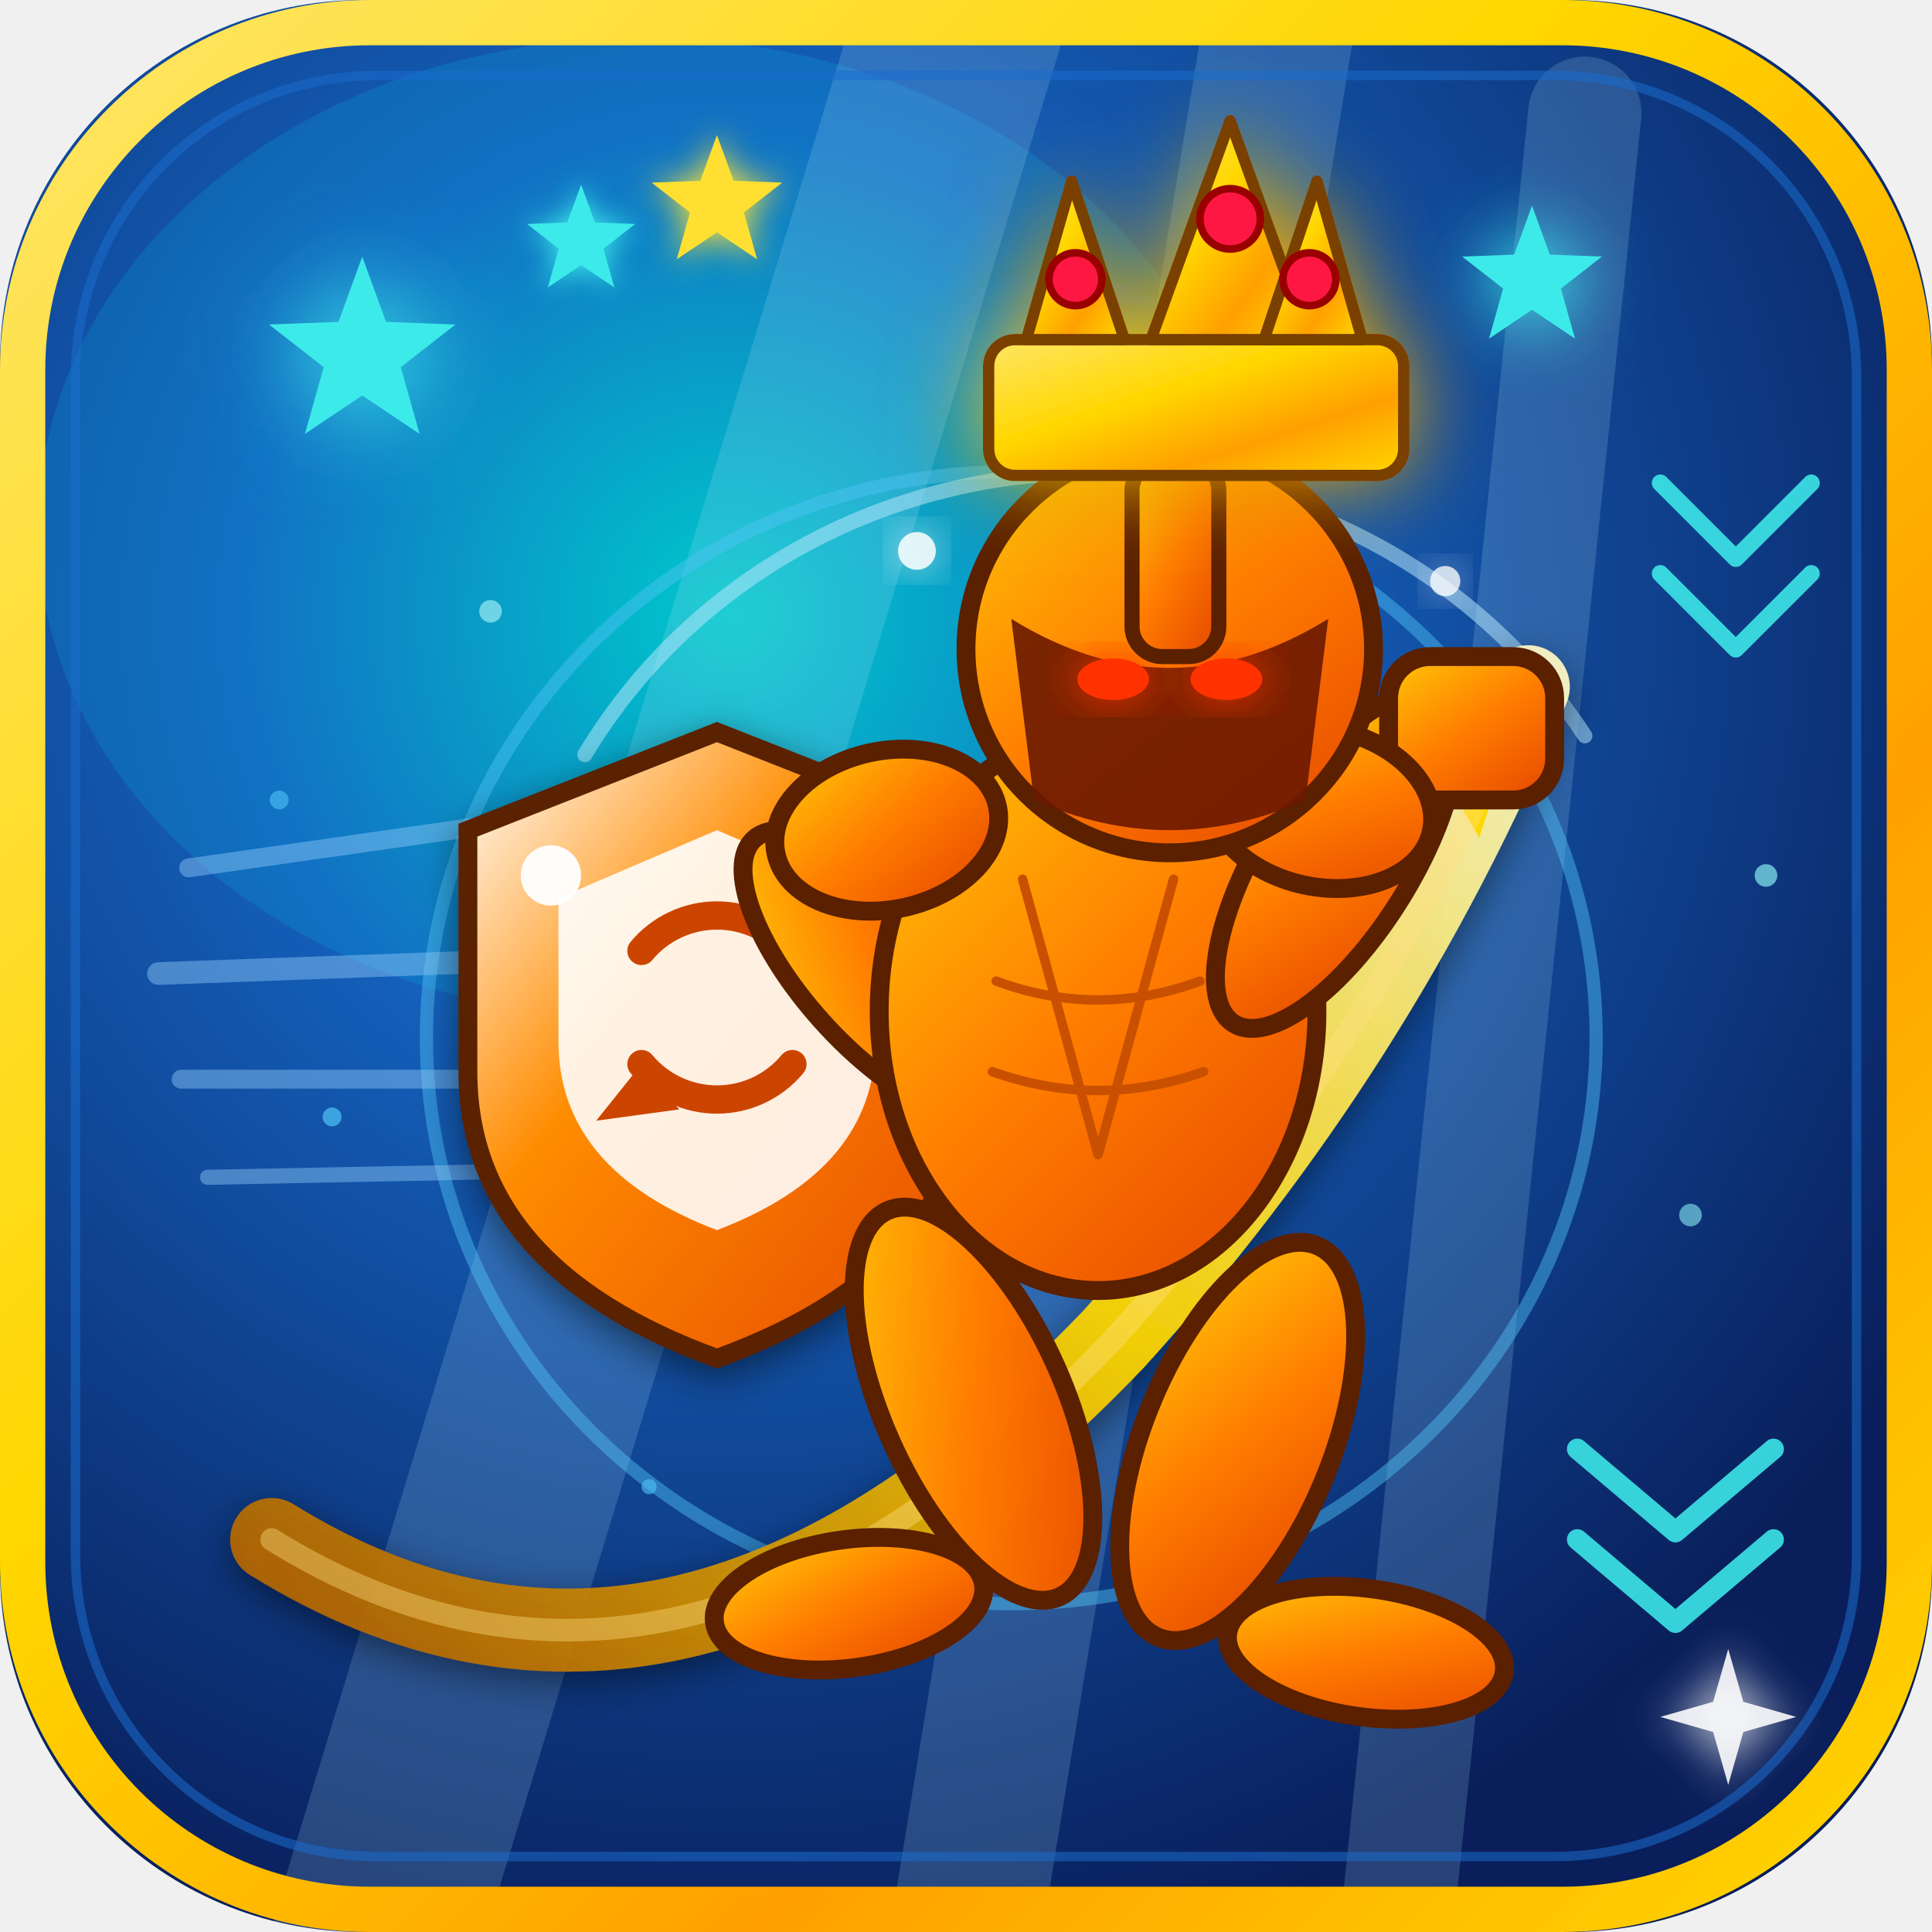
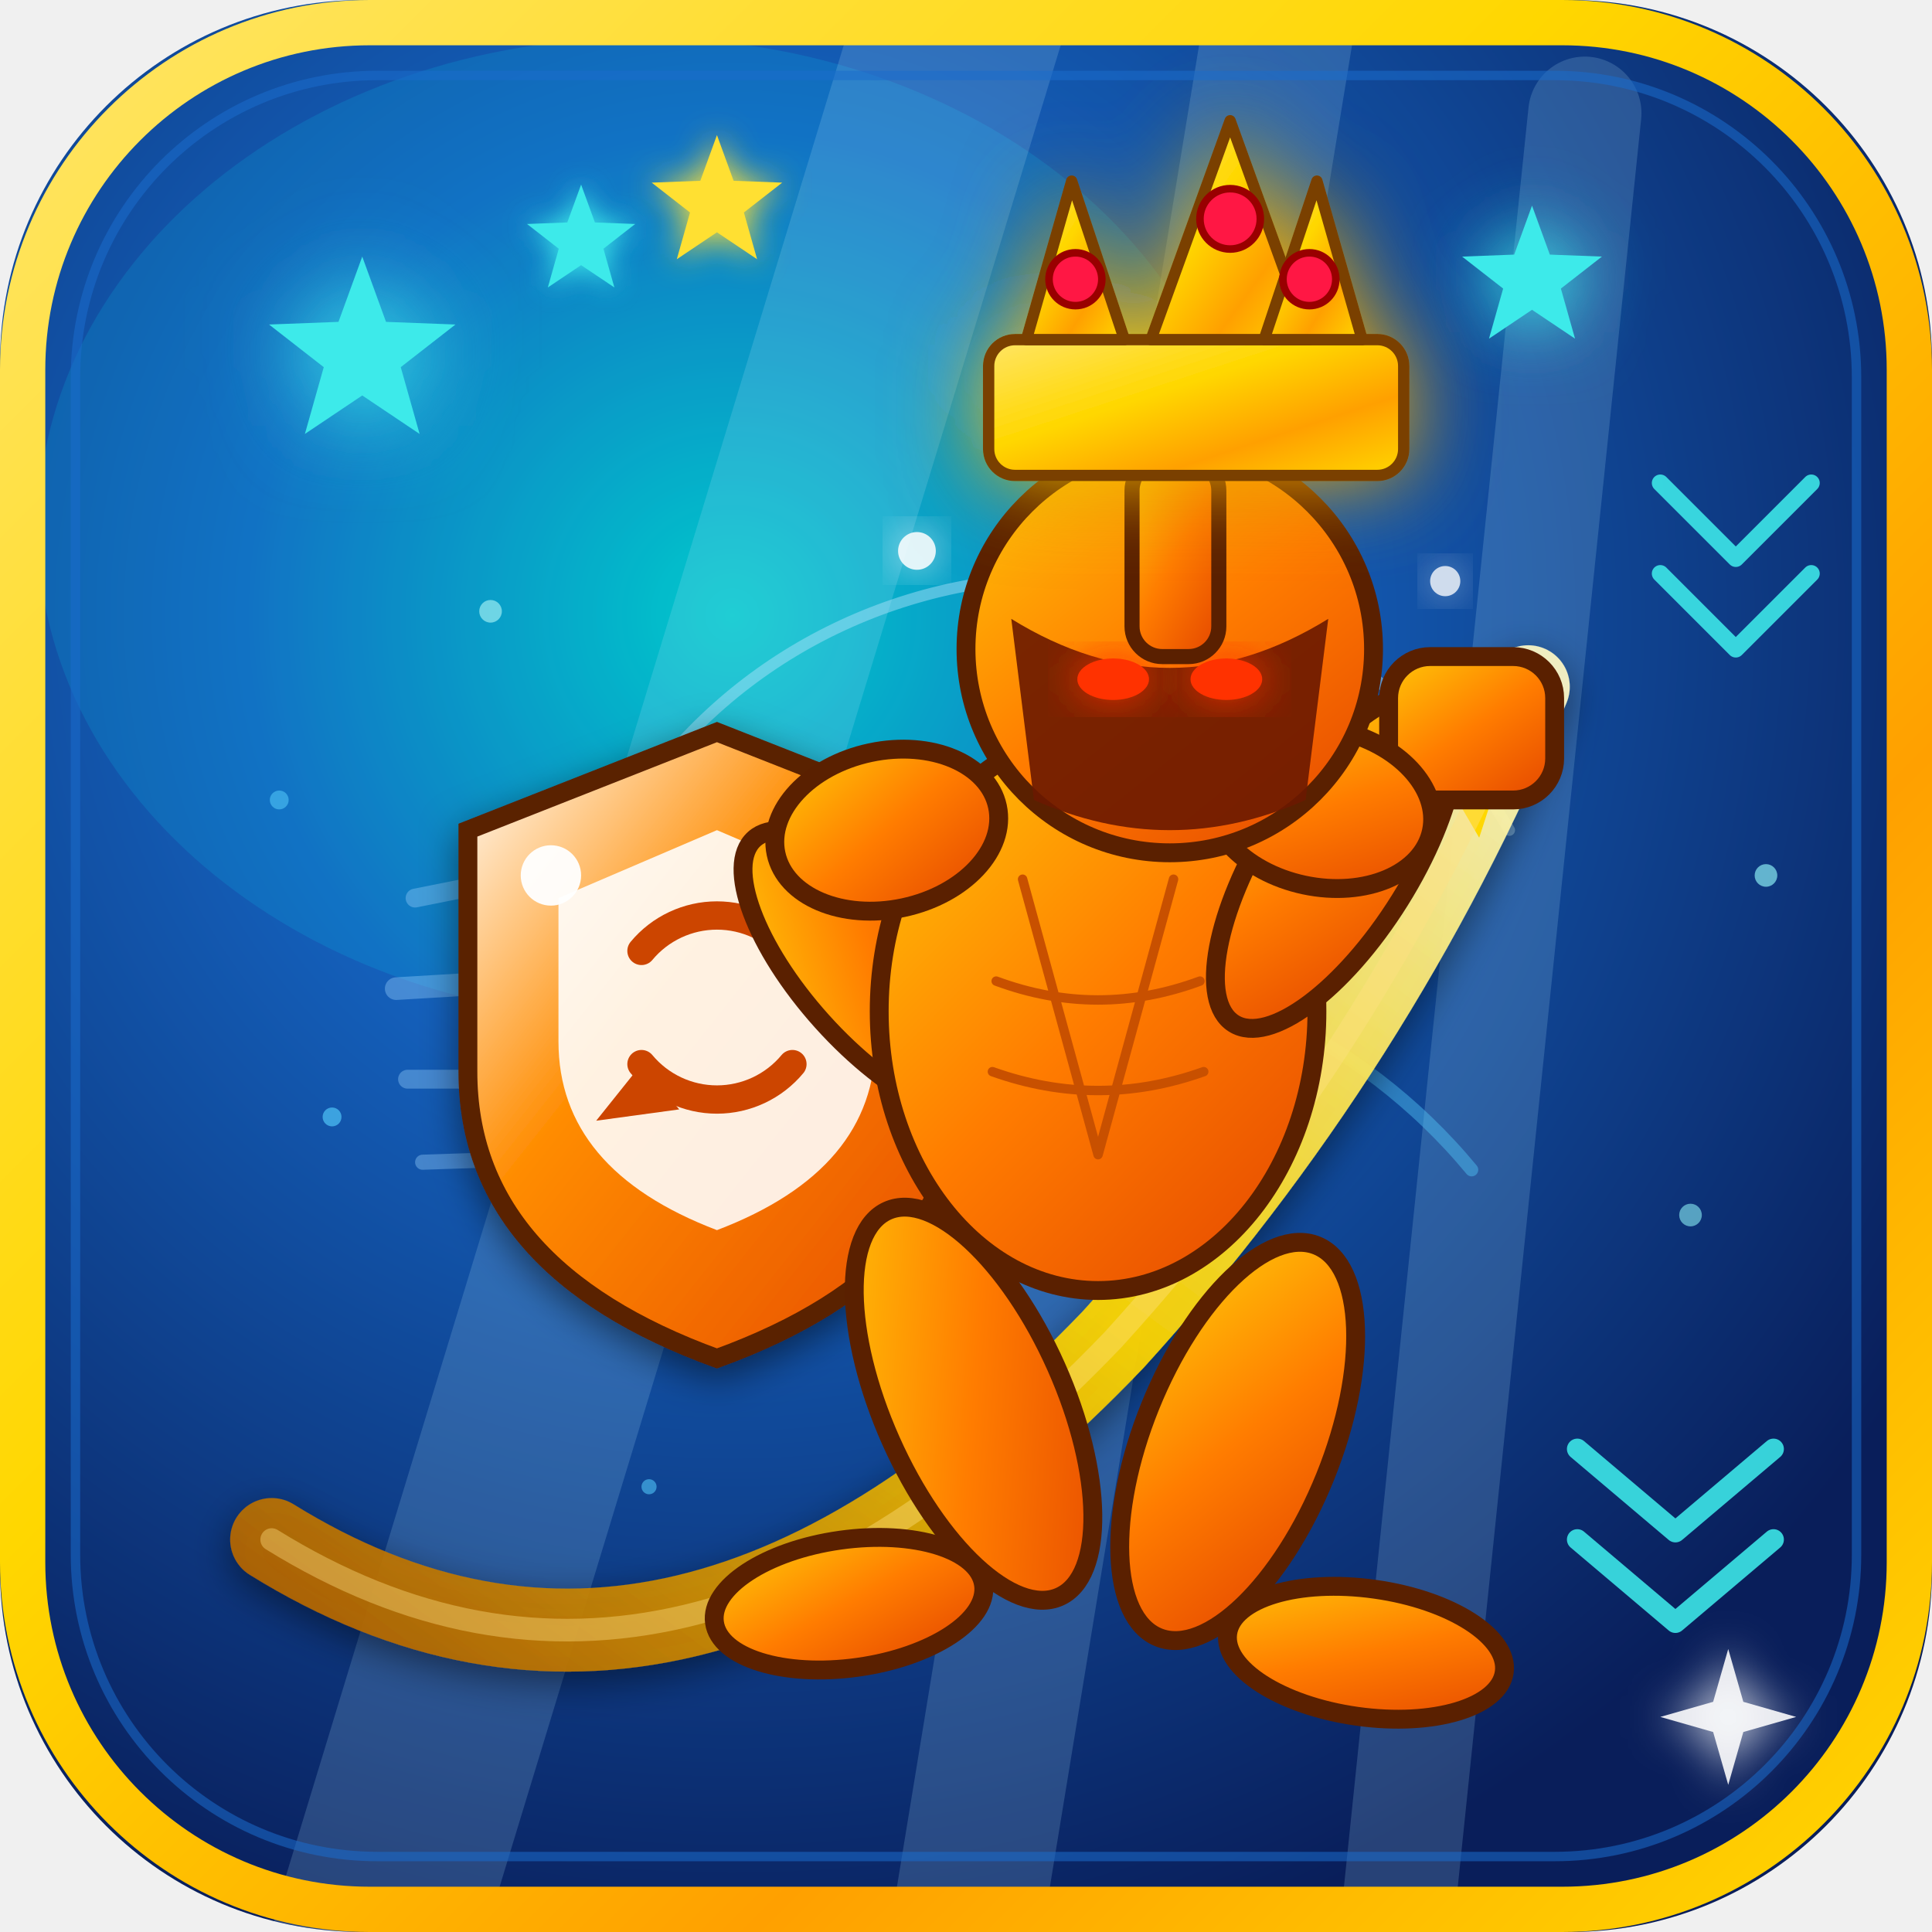
<svg xmlns="http://www.w3.org/2000/svg" viewBox="0 0 512 512" width="512" height="512">
  <defs>
    <radialGradient id="bg" cx="38%" cy="32%" r="72%">
      <stop offset="0%" stop-color="#00c4c4" />
      <stop offset="35%" stop-color="#1460bb" />
      <stop offset="100%" stop-color="#091e5a" />
    </radialGradient>
    <linearGradient id="gold" x1="0%" y1="0%" x2="100%" y2="100%">
      <stop offset="0%" stop-color="#ffe566" />
      <stop offset="40%" stop-color="#ffd700" />
      <stop offset="70%" stop-color="#ffa000" />
      <stop offset="100%" stop-color="#ffd700" />
    </linearGradient>
    <linearGradient id="warrior" x1="10%" y1="0%" x2="90%" y2="100%">
      <stop offset="0%" stop-color="#ffc107" />
      <stop offset="50%" stop-color="#ff7c00" />
      <stop offset="100%" stop-color="#e64a00" />
    </linearGradient>
    <linearGradient id="shieldG" x1="0%" y1="0%" x2="100%" y2="100%">
      <stop offset="0%" stop-color="#ffffff" />
      <stop offset="40%" stop-color="#ff8c00" />
      <stop offset="100%" stop-color="#e64a00" />
    </linearGradient>
    <linearGradient id="arcG" x1="0%" y1="100%" x2="100%" y2="0%">
      <stop offset="0%" stop-color="#b06000" />
      <stop offset="50%" stop-color="#ffd700" />
      <stop offset="100%" stop-color="#fff9c4" />
    </linearGradient>
    <filter id="glow" x="-40%" y="-40%" width="180%" height="180%">
      <feGaussianBlur stdDeviation="6" result="b" />
      <feMerge>
        <feMergeNode in="b" />
        <feMergeNode in="SourceGraphic" />
      </feMerge>
    </filter>
    <filter id="sg" x="-50%" y="-50%" width="200%" height="200%">
      <feGaussianBlur stdDeviation="12" result="b" />
      <feMerge>
        <feMergeNode in="b" />
        <feMergeNode in="SourceGraphic" />
      </feMerge>
    </filter>
    <filter id="drop">
      <feDropShadow dx="0" dy="3" stdDeviation="5" flood-color="#000" flood-opacity="0.5" />
    </filter>
    <clipPath id="clip">
      <rect width="512" height="512" rx="96" ry="96" />
    </clipPath>
  </defs>
  <g clip-path="url(#clip)">
    <rect width="512" height="512" fill="url(#bg)" />
    <ellipse cx="170" cy="140" rx="160" ry="130" fill="#00e5ff" opacity="0.13" />
    <g opacity="0.18" stroke="#b3e5fc" stroke-linecap="round">
      <line x1="256" y1="0" x2="100" y2="512" stroke-width="55" />
      <line x1="340" y1="0" x2="256" y2="512" stroke-width="40" />
      <line x1="420" y1="30" x2="370" y2="512" stroke-width="30" />
    </g>
-     <ellipse cx="268" cy="275" rx="155" ry="150" fill="none" stroke="#4fc3f7" stroke-width="3.5" opacity="0.45" />
-     <path d="M 155 200 A 155 150 0 0 1 420 195" fill="none" stroke="#b3e5fc" stroke-width="4" opacity="0.55" stroke-linecap="round" />
-     <g opacity="0.45" stroke="#90caf9" stroke-linecap="round">
-       <line x1="50" y1="230" x2="155" y2="215" stroke-width="5" />
-       <line x1="42" y1="258" x2="152" y2="254" stroke-width="6" />
-       <line x1="48" y1="286" x2="155" y2="286" stroke-width="5" />
-       <line x1="55" y1="312" x2="158" y2="310" stroke-width="4" />
+     <path d="M 148 310 A 155 150 0 0 1 390 310" fill="none" stroke="#4fc3f7" stroke-width="3.5" opacity="0.45" stroke-linecap="round" />
+     <path d="M 170 210 A 135 130 0 0 1 400 220" fill="none" stroke="#b3e5fc" stroke-width="3" opacity="0.45" stroke-linecap="round" />
+     <g opacity="0.40" stroke="#90caf9" stroke-linecap="round">
+       <line x1="110" y1="238" x2="175" y2="225" stroke-width="5" />
+       <line x1="105" y1="262" x2="172" y2="258" stroke-width="6" />
+       <line x1="108" y1="286" x2="173" y2="286" stroke-width="5" />
+       <line x1="112" y1="308" x2="172" y2="306" stroke-width="4" />
    </g>
    <g filter="url(#drop)">
      <path d="M 72 408 Q 180 475 295 355 Q 365 278 405 182" fill="none" stroke="url(#arcG)" stroke-width="22" stroke-linecap="round" opacity="0.92" />
      <polygon points="405,182 378,198 392,222" fill="#ffd700" />
    </g>
    <path d="M 72 408 Q 180 475 295 355 Q 365 278 405 182" fill="none" stroke="#ffe082" stroke-width="6" stroke-linecap="round" opacity="0.4" />
    <g transform="translate(190,264)" filter="url(#drop)">
      <path d="M 0,-70 L 66,-44 L 66,20 Q 66,72 0,96 Q -66,72 -66,20 L -66,-44 Z" fill="url(#shieldG)" stroke="#5a2000" stroke-width="5" />
      <path d="M 0,-44 L 42,-26 L 42,12 Q 42,46 0,62 Q -42,46 -42,12 L -42,-26 Z" fill="white" opacity="0.88" />
      <path d="M -20,-12 A 26,26 0 0 1 20,-12" fill="none" stroke="#cc4400" stroke-width="7.5" stroke-linecap="round" />
      <polygon points="20,-12 32,-27 10,-24" fill="#cc4400" />
      <path d="M 20,18 A 26,26 0 0 1 -20,18" fill="none" stroke="#cc4400" stroke-width="7.5" stroke-linecap="round" />
      <polygon points="-20,18 -32,33 -10,30" fill="#cc4400" />
      <circle cx="-44" cy="-32" r="8" fill="white" opacity="0.95" />
    </g>
    <ellipse cx="258" cy="372" rx="24" ry="56" fill="url(#warrior)" stroke="#5a2000" stroke-width="5" transform="rotate(-24,258,372)" />
    <ellipse cx="225" cy="425" rx="36" ry="17" fill="url(#warrior)" stroke="#5a2000" stroke-width="5" transform="rotate(-8,225,425)" />
    <ellipse cx="232" cy="258" rx="19" ry="48" fill="url(#warrior)" stroke="#5a2000" stroke-width="5" transform="rotate(-42,232,258)" />
    <ellipse cx="291" cy="268" rx="58" ry="74" fill="url(#warrior)" stroke="#5a2000" stroke-width="5" />
    <path d="M 271,233 L 291,306 M 311,233 L 291,306 M 264,260 Q 291,270 318,260 M 263,284 Q 291,294 319,284" fill="none" stroke="#c85000" stroke-width="2.5" stroke-linecap="round" />
    <ellipse cx="328" cy="382" rx="25" ry="56" fill="url(#warrior)" stroke="#5a2000" stroke-width="5" transform="rotate(22,328,382)" />
    <ellipse cx="362" cy="438" rx="37" ry="17" fill="url(#warrior)" stroke="#5a2000" stroke-width="5" transform="rotate(8,362,438)" />
    <ellipse cx="354" cy="228" rx="20" ry="51" fill="url(#warrior)" stroke="#5a2000" stroke-width="5" transform="rotate(32,354,228)" />
    <rect x="368" y="174" width="44" height="38" rx="11" fill="url(#warrior)" stroke="#5a2000" stroke-width="5" />
    <ellipse cx="235" cy="220" rx="30" ry="21" fill="url(#warrior)" stroke="#5a2000" stroke-width="5" transform="rotate(-12,235,220)" />
    <ellipse cx="350" cy="214" rx="30" ry="21" fill="url(#warrior)" stroke="#5a2000" stroke-width="5" transform="rotate(12,350,214)" />
    <circle cx="310" cy="172" r="54" fill="url(#warrior)" stroke="#5a2000" stroke-width="5" />
    <path d="M 268,164 Q 310,190 352,164 L 346,212 Q 310,228 274,212 Z" fill="#6a1800" opacity="0.9" />
    <ellipse cx="295" cy="180" rx="9.5" ry="5.5" fill="#ff3300" filter="url(#glow)" />
    <ellipse cx="325" cy="180" rx="9.5" ry="5.5" fill="#ff3300" filter="url(#glow)" />
    <rect x="300" y="122" width="23" height="52" rx="8" fill="url(#warrior)" stroke="#5a2000" stroke-width="4" />
    <g filter="url(#sg)" fill="url(#gold)" stroke="#7a4000" stroke-width="3" stroke-linejoin="round">
      <rect x="262" y="90" width="110" height="36" rx="7" />
      <polygon points="272,90 284,48 298,90" />
      <polygon points="305,90 326,32 347,90" />
      <polygon points="335,90 349,48 361,90" />
    </g>
    <circle cx="285" cy="74" r="7" fill="#ff1744" stroke="#900" stroke-width="2" />
    <circle cx="326" cy="58" r="8" fill="#ff1744" stroke="#900" stroke-width="2" />
    <circle cx="347" cy="74" r="7" fill="#ff1744" stroke="#900" stroke-width="2" />
    <g transform="translate(96,94)" filter="url(#sg)">
      <polygon fill="#3deaea" points="0,-26 6.3,-8.7 24.7,-8 10.2,3.3 15.2,21 0,10.8 -15.2,21 -10.2,3.3 -24.7,-8 -6.3,-8.7" />
    </g>
    <g transform="translate(154,64) scale(0.58)" filter="url(#glow)">
      <polygon fill="#3deaea" points="0,-26 6.3,-8.7 24.7,-8 10.2,3.3 15.2,21 0,10.8 -15.2,21 -10.2,3.3 -24.7,-8 -6.3,-8.7" />
    </g>
    <g transform="translate(190,54) scale(0.70)" filter="url(#glow)">
      <polygon fill="#ffe033" points="0,-26 6.3,-8.7 24.7,-8 10.2,3.3 15.2,21 0,10.8 -15.2,21 -10.2,3.3 -24.7,-8 -6.3,-8.7" />
    </g>
    <g transform="translate(406,74) scale(0.75)" filter="url(#sg)">
      <polygon fill="#3deaea" points="0,-26 6.3,-8.7 24.7,-8 10.2,3.3 15.2,21 0,10.8 -15.2,21 -10.2,3.3 -24.7,-8 -6.3,-8.7" />
    </g>
    <circle cx="130" cy="162" r="3" fill="#80deea" opacity="0.85" />
    <circle cx="88" cy="296" r="2.5" fill="#4fc3f7" opacity="0.70" />
    <circle cx="468" cy="232" r="3" fill="#80deea" opacity="0.75" />
    <circle cx="74" cy="212" r="2.5" fill="#4fc3f7" opacity="0.60" />
    <circle cx="448" cy="322" r="3" fill="#80deea" opacity="0.65" />
    <circle cx="172" cy="394" r="2" fill="#4fc3f7" opacity="0.60" />
    <g fill="none" stroke="#3deaea" stroke-width="4.5" stroke-linecap="round" stroke-linejoin="round" opacity="0.88">
      <polyline points="440,128 460,148 480,128" />
      <polyline points="440,152 460,172 480,152" />
    </g>
    <g fill="none" stroke="#3deaea" stroke-width="5.5" stroke-linecap="round" stroke-linejoin="round" opacity="0.88">
      <polyline points="418,384 444,406 470,384" />
      <polyline points="418,408 444,430 470,408" />
    </g>
    <circle cx="243" cy="146" r="5" fill="white" opacity="0.88" filter="url(#glow)" />
    <circle cx="383" cy="154" r="4" fill="white" opacity="0.80" filter="url(#glow)" />
    <g transform="translate(458,455)" filter="url(#glow)">
      <path d="M 0,-18 L 4,-4 L 18,0 L 4,4 L 0,18 L -4,4 L -18,0 L -4,-4 Z" fill="white" opacity="0.88" />
    </g>
  </g>
  <rect x="6" y="6" width="500" height="500" rx="92" ry="92" fill="none" stroke="url(#gold)" stroke-width="12" />
  <rect x="20" y="20" width="472" height="472" rx="80" ry="80" fill="none" stroke="#1a6bcc" stroke-width="2.5" opacity="0.55" />
</svg>
